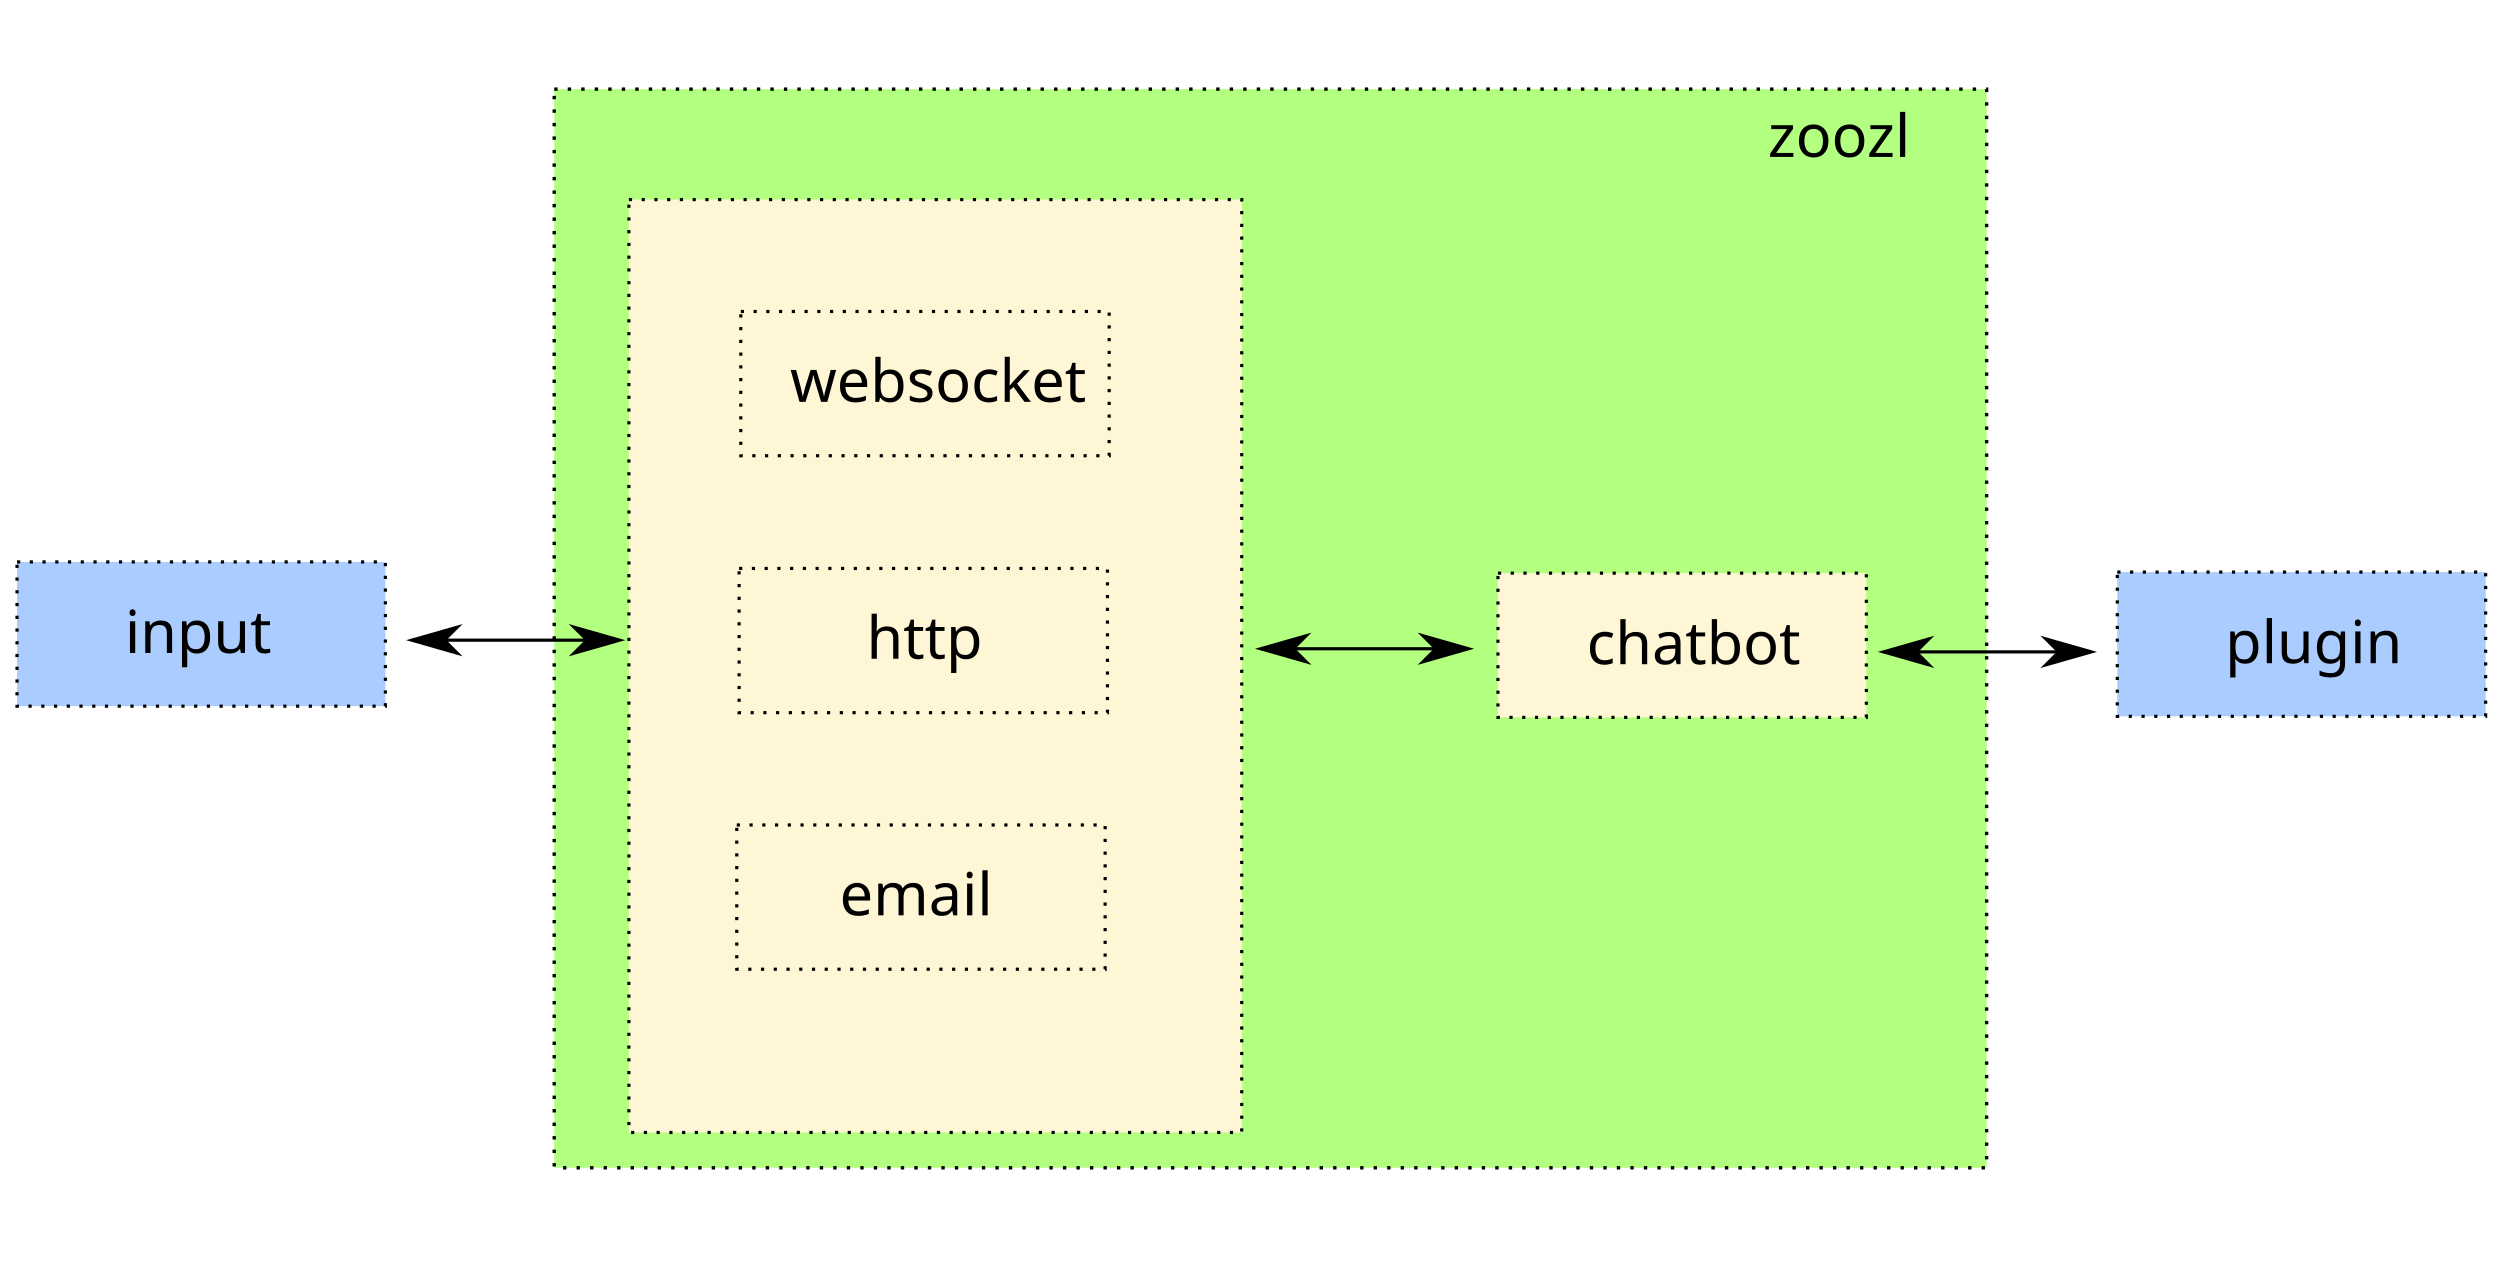
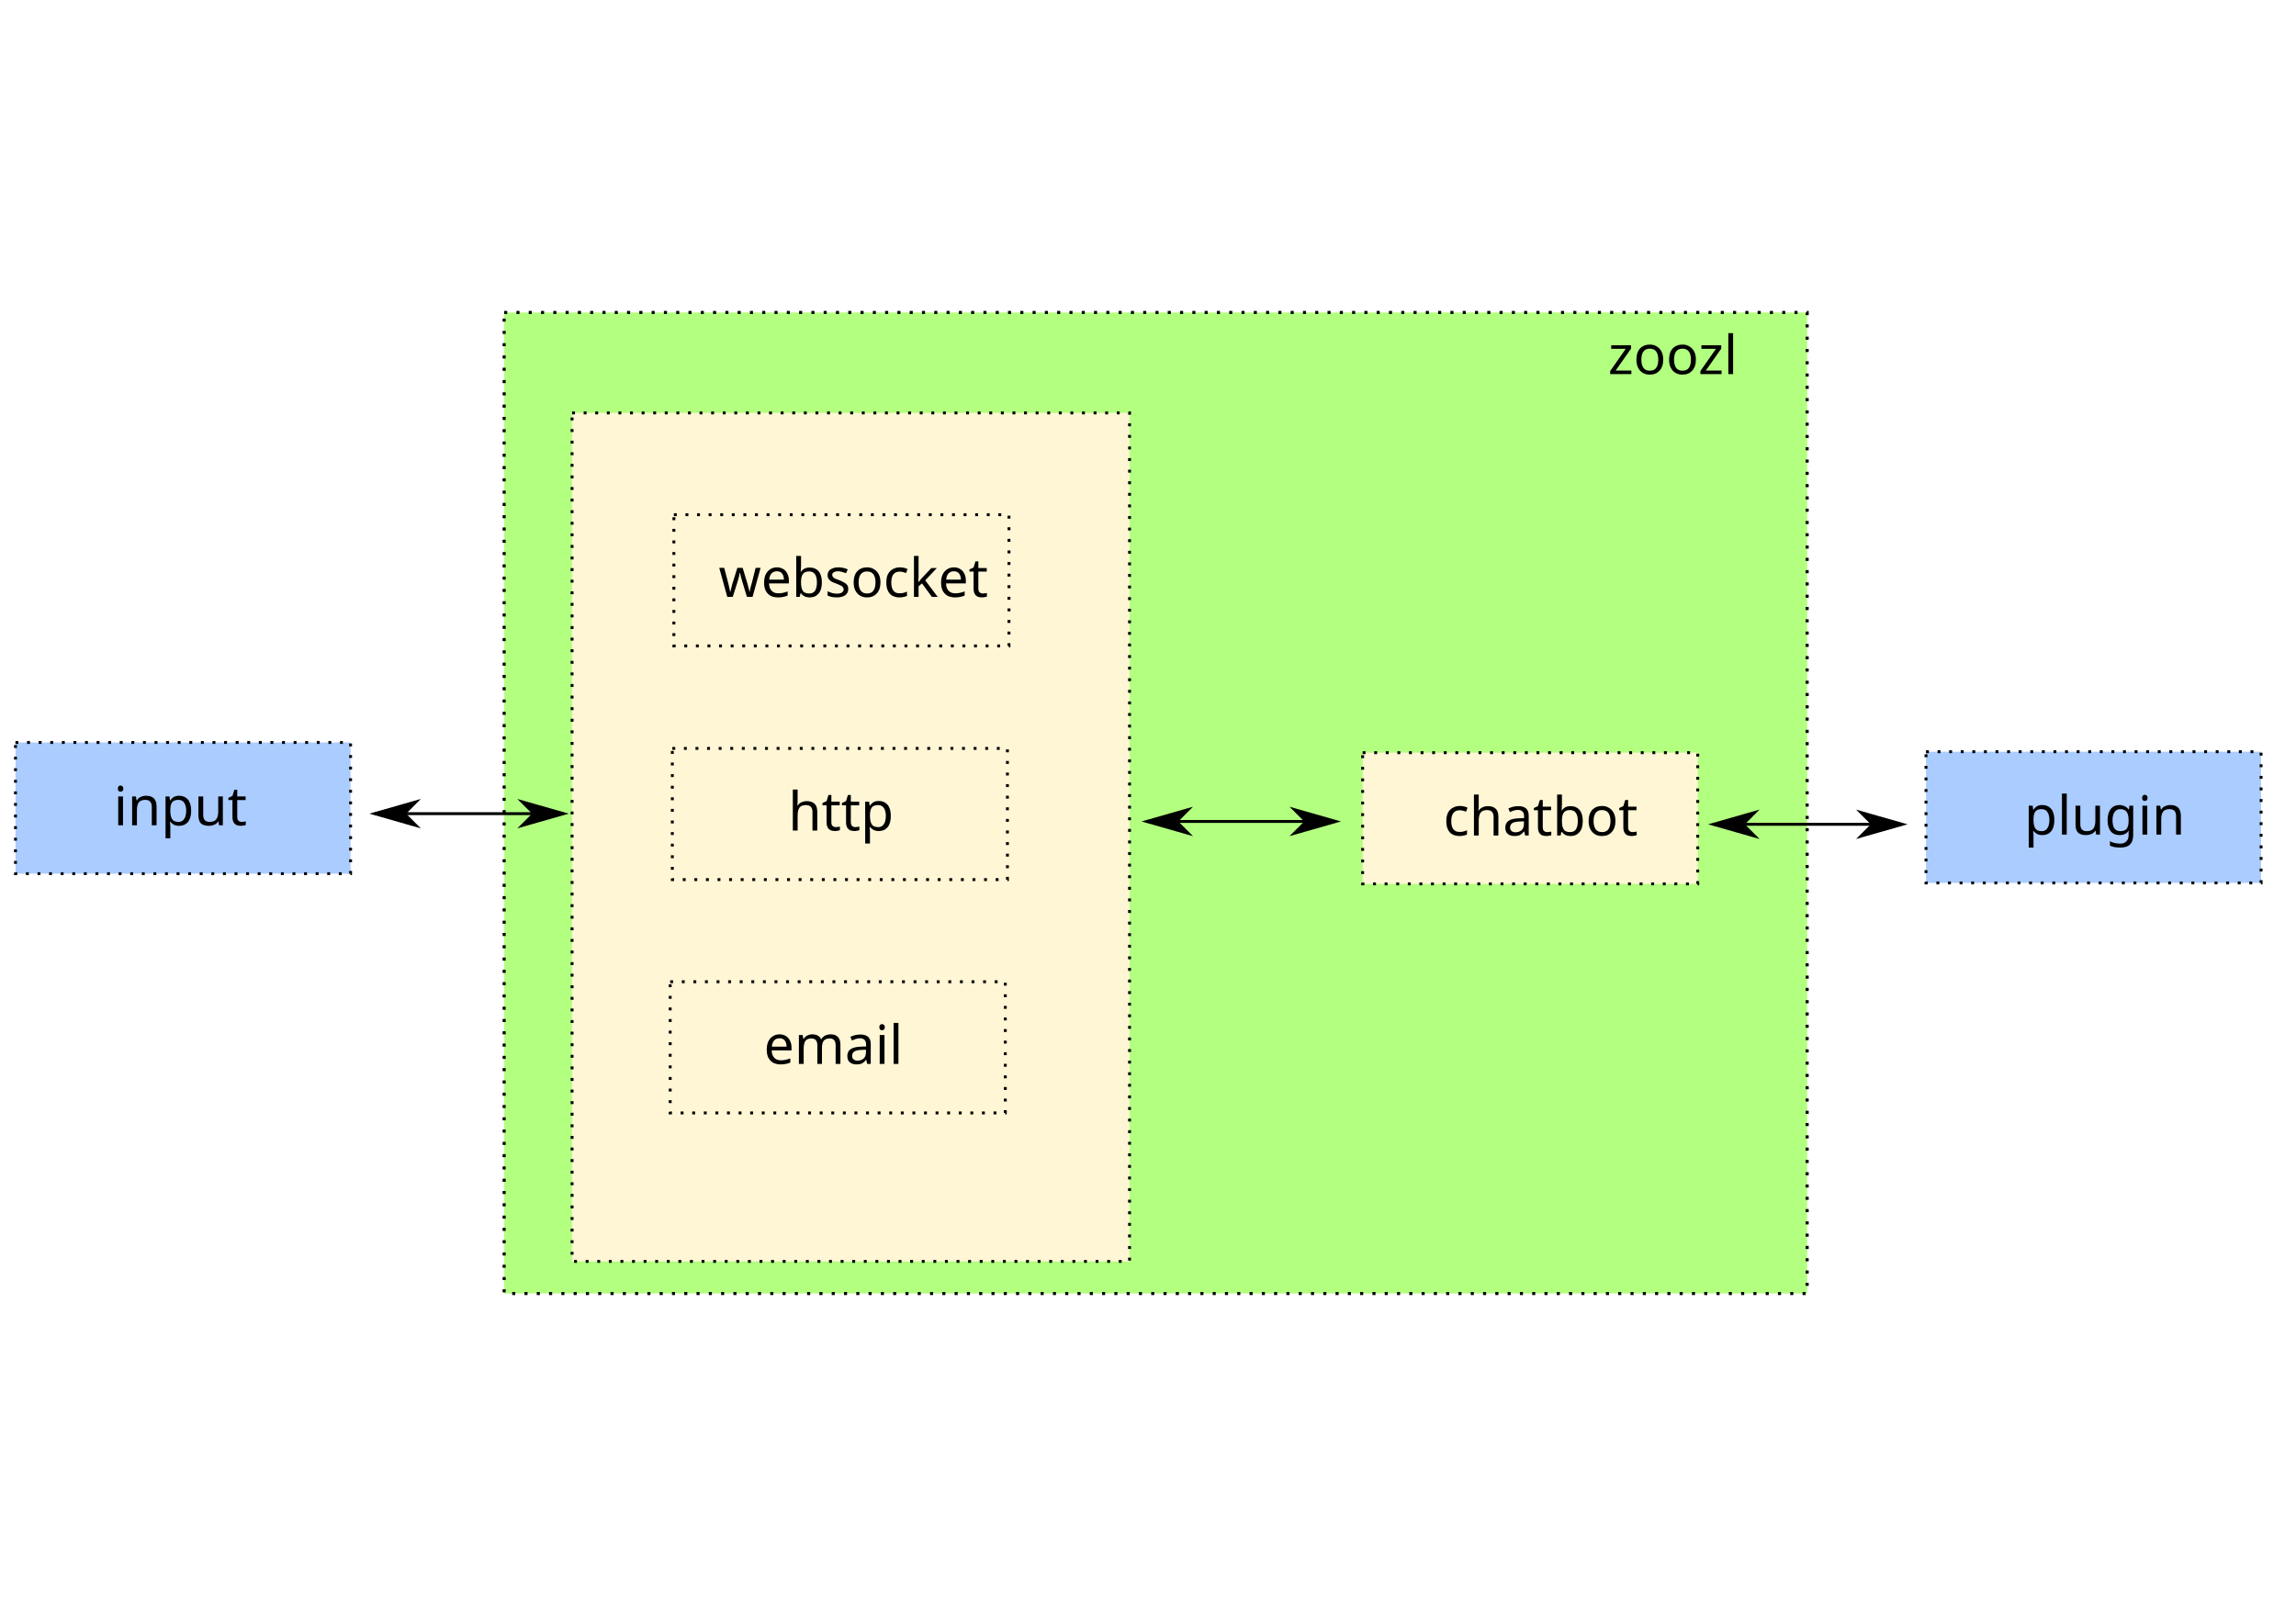
- <svg xmlns="http://www.w3.org/2000/svg" width="208mm" height="105mm" viewBox="0 0 208 105" version="1.1" id="svg5">
+ <svg xmlns="http://www.w3.org/2000/svg" width="210mm" height="148mm" viewBox="0 0 210 148" version="1.1" id="svg5">
  <defs id="defs2">
    <marker style="overflow:visible" id="Arrow1Lend" refX="0" refY="0" orient="auto">
      <path transform="matrix(-0.8,0,0,-0.8,-10,0)" style="fill:context-stroke;fill-rule:evenodd;stroke:context-stroke;stroke-width:1pt" d="M 0,0 5,-5 -12.5,0 5,5 Z" id="path24396" />
    </marker>
    <marker style="overflow:visible" id="Arrow1Lstart" refX="0" refY="0" orient="auto">
      <path transform="matrix(0.8,0,0,0.8,10,0)" style="fill:context-stroke;fill-rule:evenodd;stroke:context-stroke;stroke-width:1pt" d="M 0,0 5,-5 -12.5,0 5,5 Z" id="path24393" />
    </marker>
    <marker style="overflow:visible" id="Arrow1Lstart-0" refX="0" refY="0" orient="auto">
      <path transform="matrix(0.8,0,0,0.8,10,0)" style="fill:context-stroke;fill-rule:evenodd;stroke:context-stroke;stroke-width:1pt" d="M 0,0 5,-5 -12.5,0 5,5 Z" id="path24393-9" />
    </marker>
    <marker style="overflow:visible" id="Arrow1Lend-3" refX="0" refY="0" orient="auto">
      <path transform="matrix(-0.8,0,0,-0.8,-10,0)" style="fill:context-stroke;fill-rule:evenodd;stroke:context-stroke;stroke-width:1pt" d="M 0,0 5,-5 -12.5,0 5,5 Z" id="path24396-6" />
    </marker>
    <marker style="overflow:visible" id="Arrow1Lstart-0-3" refX="0" refY="0" orient="auto">
      <path transform="matrix(0.8,0,0,0.8,10,0)" style="fill:context-stroke;fill-rule:evenodd;stroke:context-stroke;stroke-width:1pt" d="M 0,0 5,-5 -12.5,0 5,5 Z" id="path24393-9-6" />
    </marker>
    <marker style="overflow:visible" id="Arrow1Lend-3-7" refX="0" refY="0" orient="auto">
      <path transform="matrix(-0.8,0,0,-0.8,-10,0)" style="fill:context-stroke;fill-rule:evenodd;stroke:context-stroke;stroke-width:1pt" d="M 0,0 5,-5 -12.5,0 5,5 Z" id="path24396-6-5" />
    </marker>
  </defs>
  <g id="layer1">
-     <rect style="fill:#b3ff80;stroke:#000000;stroke-width:0.281;stroke-dasharray:0.281, 0.843" id="rect24754" width="119.178" height="89.745" x="46.111" y="7.416" />
-     <rect style="fill:#fff6d5;stroke:#000000;stroke-width:0.265;stroke-dasharray:0.265, 0.795" id="rect14399" width="50.987" height="77.615" x="52.324" y="16.606" />
-     <rect style="fill:#fff6d5;stroke:#000000;stroke-width:0.265;stroke-dasharray:0.265, 0.795" id="rect47" width="30.649" height="12.001" x="61.635" y="25.916" />
-     <text xml:space="preserve" style="font-size:4.939px;line-height:0.25;font-family:Sahadeva;-inkscape-font-specification:Sahadeva;letter-spacing:0px;word-spacing:0px;stroke-width:0.265" x="65.738" y="33.433" id="text6049">
-       <tspan id="tspan6047" style="stroke-width:0.265" x="65.738" y="33.433">websocket</tspan>
+     <rect style="fill:#b3ff80;stroke:#000000;stroke-width:0.281;stroke-dasharray:0.281, 0.843" id="rect24754" width="119.178" height="89.745" x="46.111" y="28.582" />
+     <rect style="fill:#fff6d5;stroke:#000000;stroke-width:0.265;stroke-dasharray:0.265, 0.795" id="rect14399" width="50.987" height="77.615" x="52.324" y="37.773" />
+     <rect style="fill:#fff6d5;stroke:#000000;stroke-width:0.265;stroke-dasharray:0.265, 0.795" id="rect47" width="30.649" height="12.001" x="61.635" y="47.083" />
+     <text xml:space="preserve" style="font-size:4.939px;line-height:0.25;font-family:Sahadeva;-inkscape-font-specification:Sahadeva;letter-spacing:0px;word-spacing:0px;stroke-width:0.265" x="65.738" y="54.599" id="text6049">
+       <tspan id="tspan6047" style="stroke-width:0.265" x="65.738" y="54.599">websocket</tspan>
    </text>
-     <rect style="fill:#fff6d5;stroke:#000000;stroke-width:0.265;stroke-dasharray:0.265, 0.795" id="rect47-6" width="30.649" height="12.001" x="124.631" y="47.685" />
-     <text xml:space="preserve" style="font-size:4.939px;line-height:0.25;font-family:Sahadeva;-inkscape-font-specification:Sahadeva;letter-spacing:0px;word-spacing:0px;stroke-width:0.265" x="132.018" y="55.262" id="text6049-2">
-       <tspan id="tspan6047-9" style="stroke-width:0.265" x="132.018" y="55.262">chatbot</tspan>
+     <rect style="fill:#fff6d5;stroke:#000000;stroke-width:0.265;stroke-dasharray:0.265, 0.795" id="rect47-6" width="30.649" height="12.001" x="124.631" y="68.852" />
+     <text xml:space="preserve" style="font-size:4.939px;line-height:0.25;font-family:Sahadeva;-inkscape-font-specification:Sahadeva;letter-spacing:0px;word-spacing:0px;stroke-width:0.265" x="132.018" y="76.429" id="text6049-2">
+       <tspan id="tspan6047-9" style="stroke-width:0.265" x="132.018" y="76.429">chatbot</tspan>
    </text>
-     <rect style="fill:#aaccff;stroke:#000000;stroke-width:0.265;stroke-dasharray:0.265, 0.795" id="rect47-6-1" width="30.649" height="12.001" x="176.158" y="47.597" />
-     <text xml:space="preserve" style="font-size:4.939px;line-height:0.25;font-family:Sahadeva;-inkscape-font-specification:Sahadeva;letter-spacing:0px;word-spacing:0px;stroke-width:0.265" x="185.133" y="55.174" id="text6049-2-2">
-       <tspan id="tspan6047-9-7" style="stroke-width:0.265" x="185.133" y="55.174">plugin</tspan>
+     <rect style="fill:#aaccff;stroke:#000000;stroke-width:0.265;stroke-dasharray:0.265, 0.795" id="rect47-6-1" width="30.649" height="12.001" x="176.158" y="68.764" />
+     <text xml:space="preserve" style="font-size:4.939px;line-height:0.25;font-family:Sahadeva;-inkscape-font-specification:Sahadeva;letter-spacing:0px;word-spacing:0px;stroke-width:0.265" x="185.133" y="76.341" id="text6049-2-2">
+       <tspan id="tspan6047-9-7" style="stroke-width:0.265" x="185.133" y="76.341">plugin</tspan>
    </text>
-     <rect style="fill:#aaccff;stroke:#000000;stroke-width:0.265;stroke-dasharray:0.265, 0.795" id="rect47-6-1-6" width="30.649" height="12.001" x="1.416" y="46.752" />
-     <text xml:space="preserve" style="font-size:4.939px;line-height:0.25;font-family:Sahadeva;-inkscape-font-specification:Sahadeva;letter-spacing:0px;word-spacing:0px;stroke-width:0.265" x="10.391" y="54.329" id="text6049-2-2-2">
-       <tspan id="tspan6047-9-7-6" style="stroke-width:0.265" x="10.391" y="54.329">input</tspan>
+     <rect style="fill:#aaccff;stroke:#000000;stroke-width:0.265;stroke-dasharray:0.265, 0.795" id="rect47-6-1-6" width="30.649" height="12.001" x="1.416" y="67.919" />
+     <text xml:space="preserve" style="font-size:4.939px;line-height:0.25;font-family:Sahadeva;-inkscape-font-specification:Sahadeva;letter-spacing:0px;word-spacing:0px;stroke-width:0.265" x="10.391" y="75.496" id="text6049-2-2-2">
+       <tspan id="tspan6047-9-7-6" style="stroke-width:0.265" x="10.391" y="75.496">input</tspan>
    </text>
-     <rect style="fill:#fff6d5;stroke:#000000;stroke-width:0.265;stroke-dasharray:0.265, 0.795" id="rect47-3" width="30.649" height="12.001" x="61.493" y="47.294" />
-     <text xml:space="preserve" style="font-size:4.939px;line-height:0.25;font-family:Sahadeva;-inkscape-font-specification:Sahadeva;letter-spacing:0px;word-spacing:0px;stroke-width:0.265" x="72.093" y="54.803" id="text6049-6">
-       <tspan id="tspan6047-7" style="stroke-width:0.265" x="72.093" y="54.803">http</tspan>
+     <rect style="fill:#fff6d5;stroke:#000000;stroke-width:0.265;stroke-dasharray:0.265, 0.795" id="rect47-3" width="30.649" height="12.001" x="61.493" y="68.461" />
+     <text xml:space="preserve" style="font-size:4.939px;line-height:0.25;font-family:Sahadeva;-inkscape-font-specification:Sahadeva;letter-spacing:0px;word-spacing:0px;stroke-width:0.265" x="72.093" y="75.97" id="text6049-6">
+       <tspan id="tspan6047-7" style="stroke-width:0.265" x="72.093" y="75.97">http</tspan>
    </text>
-     <rect style="fill:#fff6d5;stroke:#000000;stroke-width:0.265;stroke-dasharray:0.265, 0.795" id="rect47-3-5" width="30.649" height="12.001" x="61.299" y="68.638" />
-     <text xml:space="preserve" style="font-size:4.939px;line-height:0.25;font-family:Sahadeva;-inkscape-font-specification:Sahadeva;letter-spacing:0px;word-spacing:0px;stroke-width:0.265" x="69.862" y="76.155" id="text6049-6-3">
-       <tspan id="tspan6047-7-5" style="stroke-width:0.265" x="69.862" y="76.155">email</tspan>
+     <rect style="fill:#fff6d5;stroke:#000000;stroke-width:0.265;stroke-dasharray:0.265, 0.795" id="rect47-3-5" width="30.649" height="12.001" x="61.299" y="89.805" />
+     <text xml:space="preserve" style="font-size:4.939px;line-height:0.25;font-family:Sahadeva;-inkscape-font-specification:Sahadeva;letter-spacing:0px;word-spacing:0px;stroke-width:0.265" x="69.862" y="97.321" id="text6049-6-3">
+       <tspan id="tspan6047-7-5" style="stroke-width:0.265" x="69.862" y="97.321">email</tspan>
    </text>
-     <path style="fill:none;stroke:#000000;stroke-width:0.265px;stroke-linecap:butt;stroke-linejoin:miter;stroke-opacity:1;marker-start:url(#Arrow1Lstart);marker-end:url(#Arrow1Lend)" d="m 156.743,54.237 h 17.214" id="path23496" />
-     <path style="fill:none;stroke:#000000;stroke-width:0.265px;stroke-linecap:butt;stroke-linejoin:miter;stroke-opacity:1;marker-start:url(#Arrow1Lstart-0);marker-end:url(#Arrow1Lend-3)" d="m 104.924,53.976 h 17.214" id="path23496-0" />
-     <path style="fill:none;stroke:#000000;stroke-width:0.265px;stroke-linecap:butt;stroke-linejoin:miter;stroke-opacity:1;marker-start:url(#Arrow1Lstart-0-3);marker-end:url(#Arrow1Lend-3-7)" d="M 34.296,53.263 H 51.511" id="path23496-0-3" />
-     <text xml:space="preserve" style="font-size:4.939px;line-height:0.25;font-family:Sahadeva;-inkscape-font-specification:Sahadeva;letter-spacing:0px;word-spacing:0px;stroke-width:0.265" x="147.085" y="13.054" id="text29018">
-       <tspan id="tspan29016" style="stroke-width:0.265" x="147.085" y="13.054">zoozl</tspan>
+     <path style="fill:none;stroke:#000000;stroke-width:0.265px;stroke-linecap:butt;stroke-linejoin:miter;stroke-opacity:1;marker-start:url(#Arrow1Lstart);marker-end:url(#Arrow1Lend)" d="m 156.743,75.404 h 17.214" id="path23496" />
+     <path style="fill:none;stroke:#000000;stroke-width:0.265px;stroke-linecap:butt;stroke-linejoin:miter;stroke-opacity:1;marker-start:url(#Arrow1Lstart-0);marker-end:url(#Arrow1Lend-3)" d="m 104.924,75.143 h 17.214" id="path23496-0" />
+     <path style="fill:none;stroke:#000000;stroke-width:0.265px;stroke-linecap:butt;stroke-linejoin:miter;stroke-opacity:1;marker-start:url(#Arrow1Lstart-0-3);marker-end:url(#Arrow1Lend-3-7)" d="M 34.296,74.43 H 51.511" id="path23496-0-3" />
+     <text xml:space="preserve" style="font-size:4.939px;line-height:0.25;font-family:Sahadeva;-inkscape-font-specification:Sahadeva;letter-spacing:0px;word-spacing:0px;stroke-width:0.265" x="147.085" y="34.221" id="text29018">
+       <tspan id="tspan29016" style="stroke-width:0.265" x="147.085" y="34.221">zoozl</tspan>
    </text>
  </g>
</svg>
